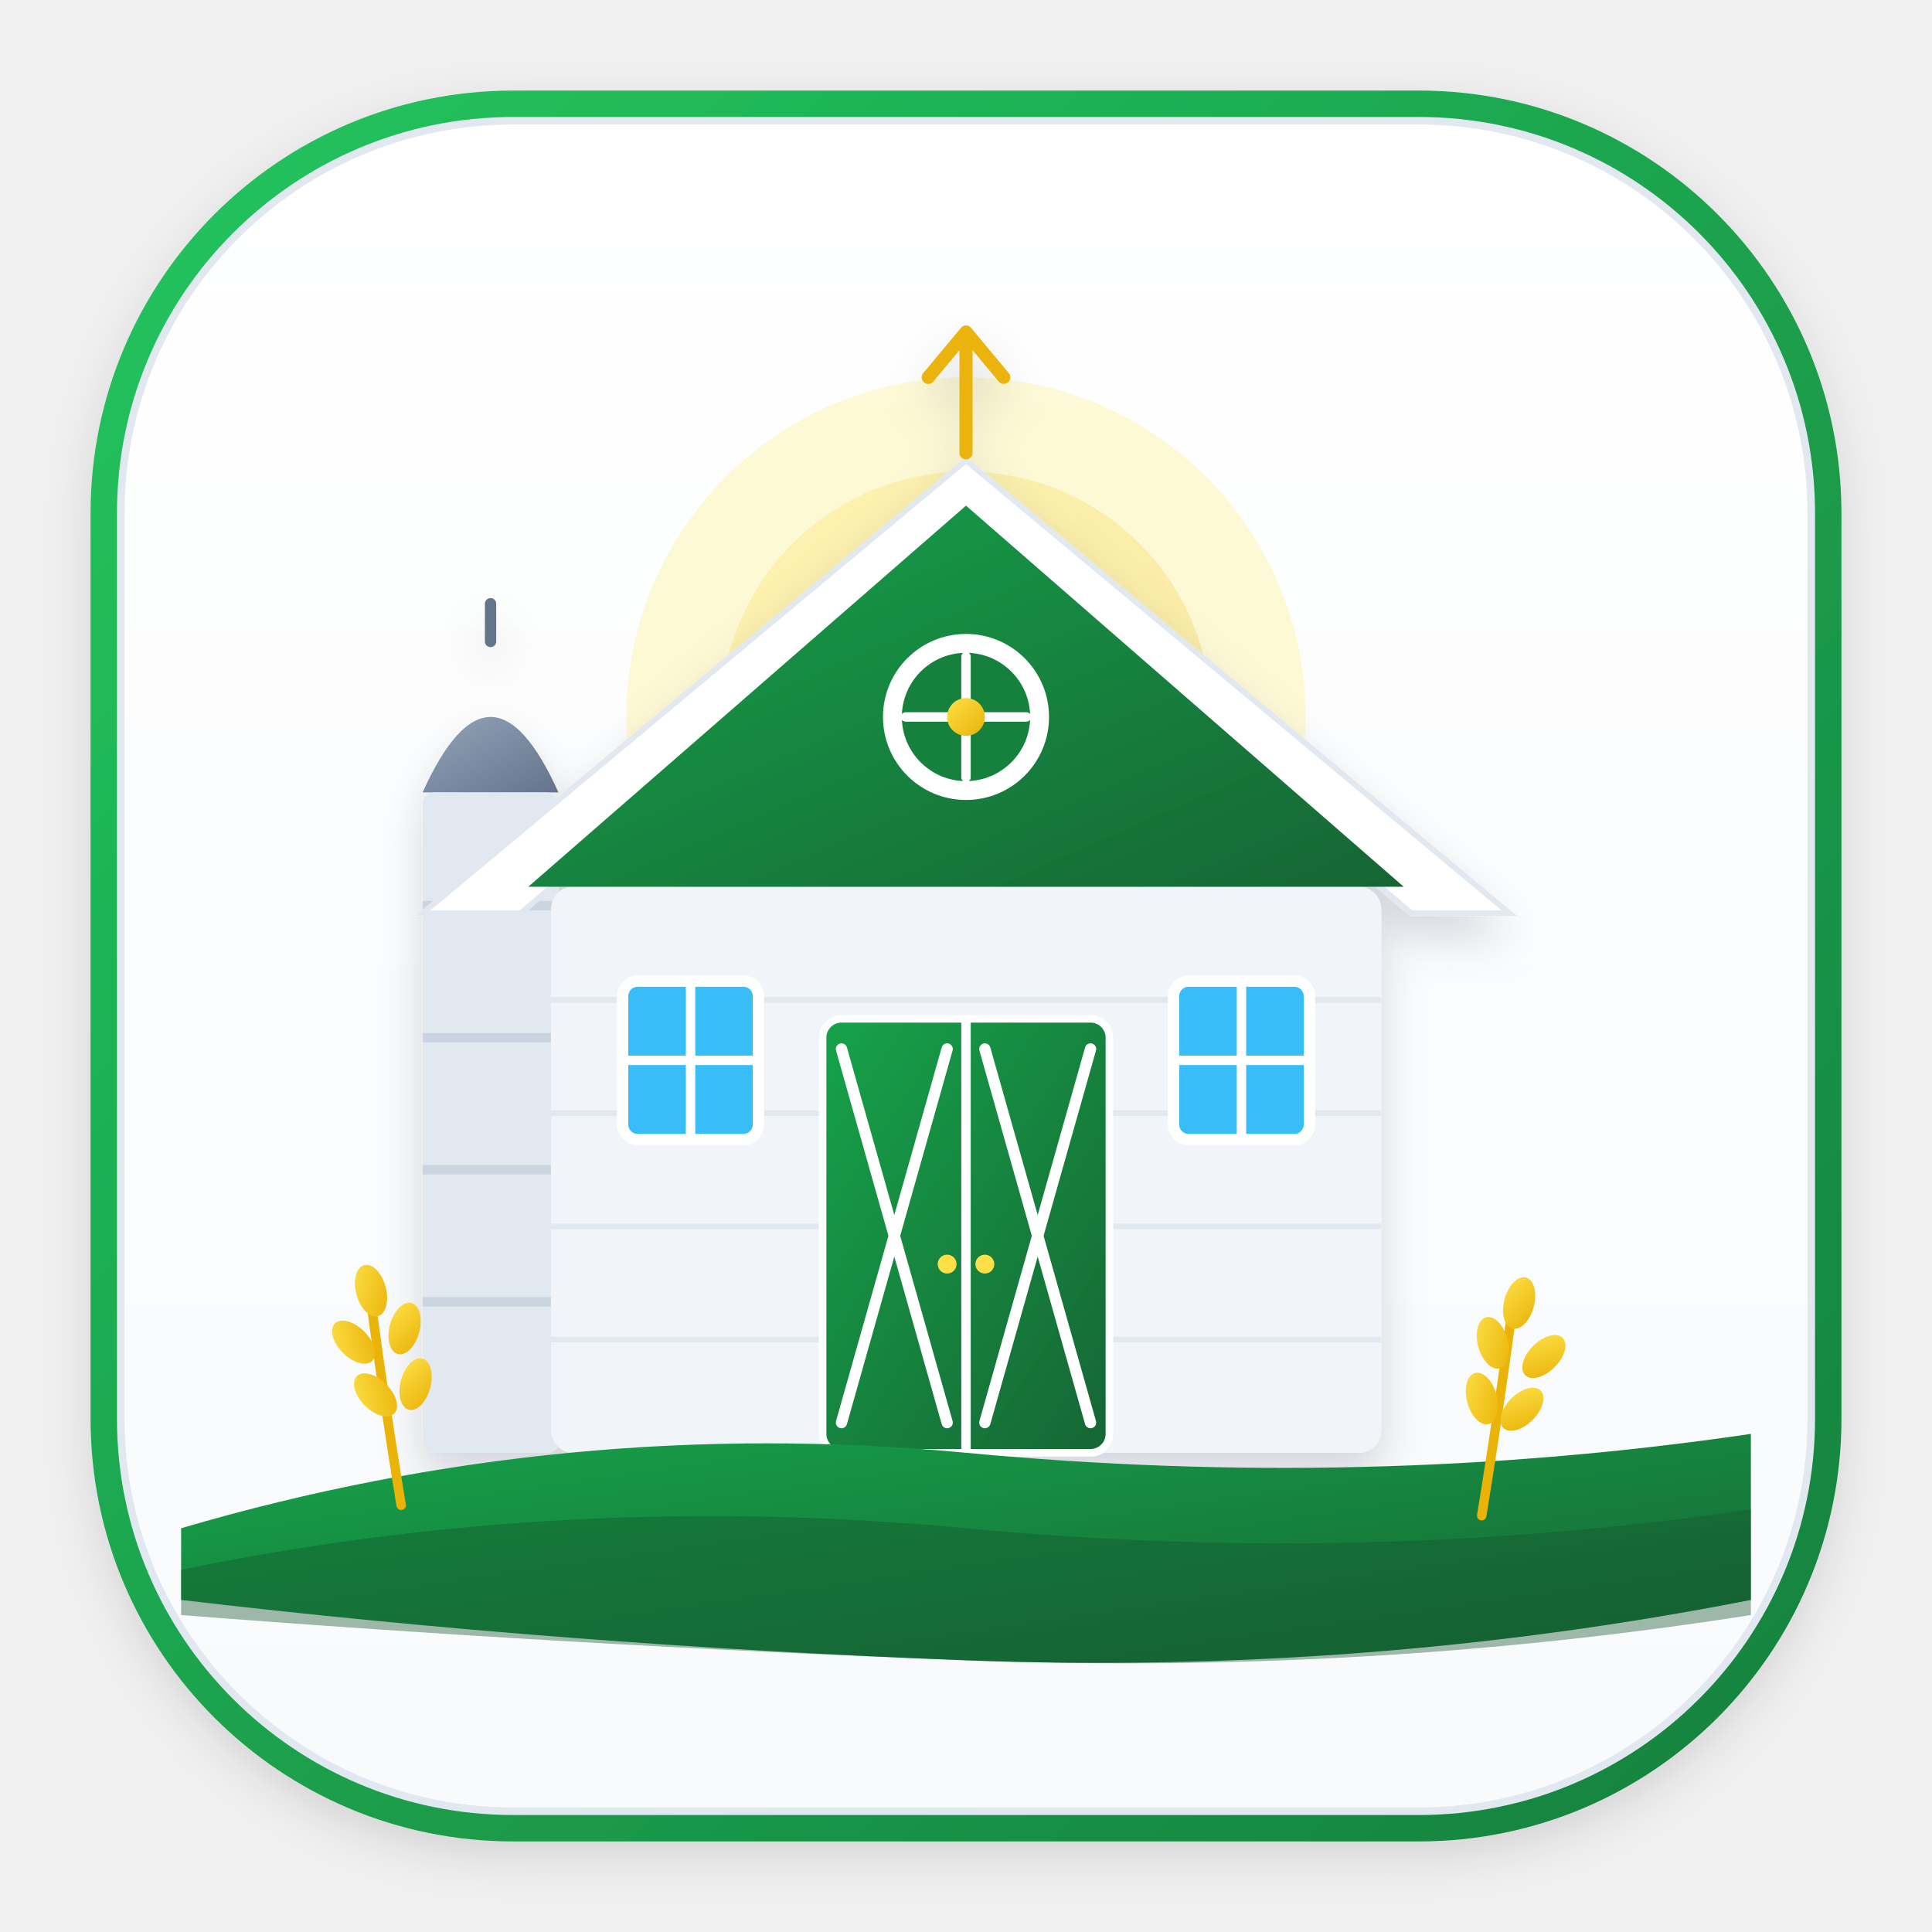
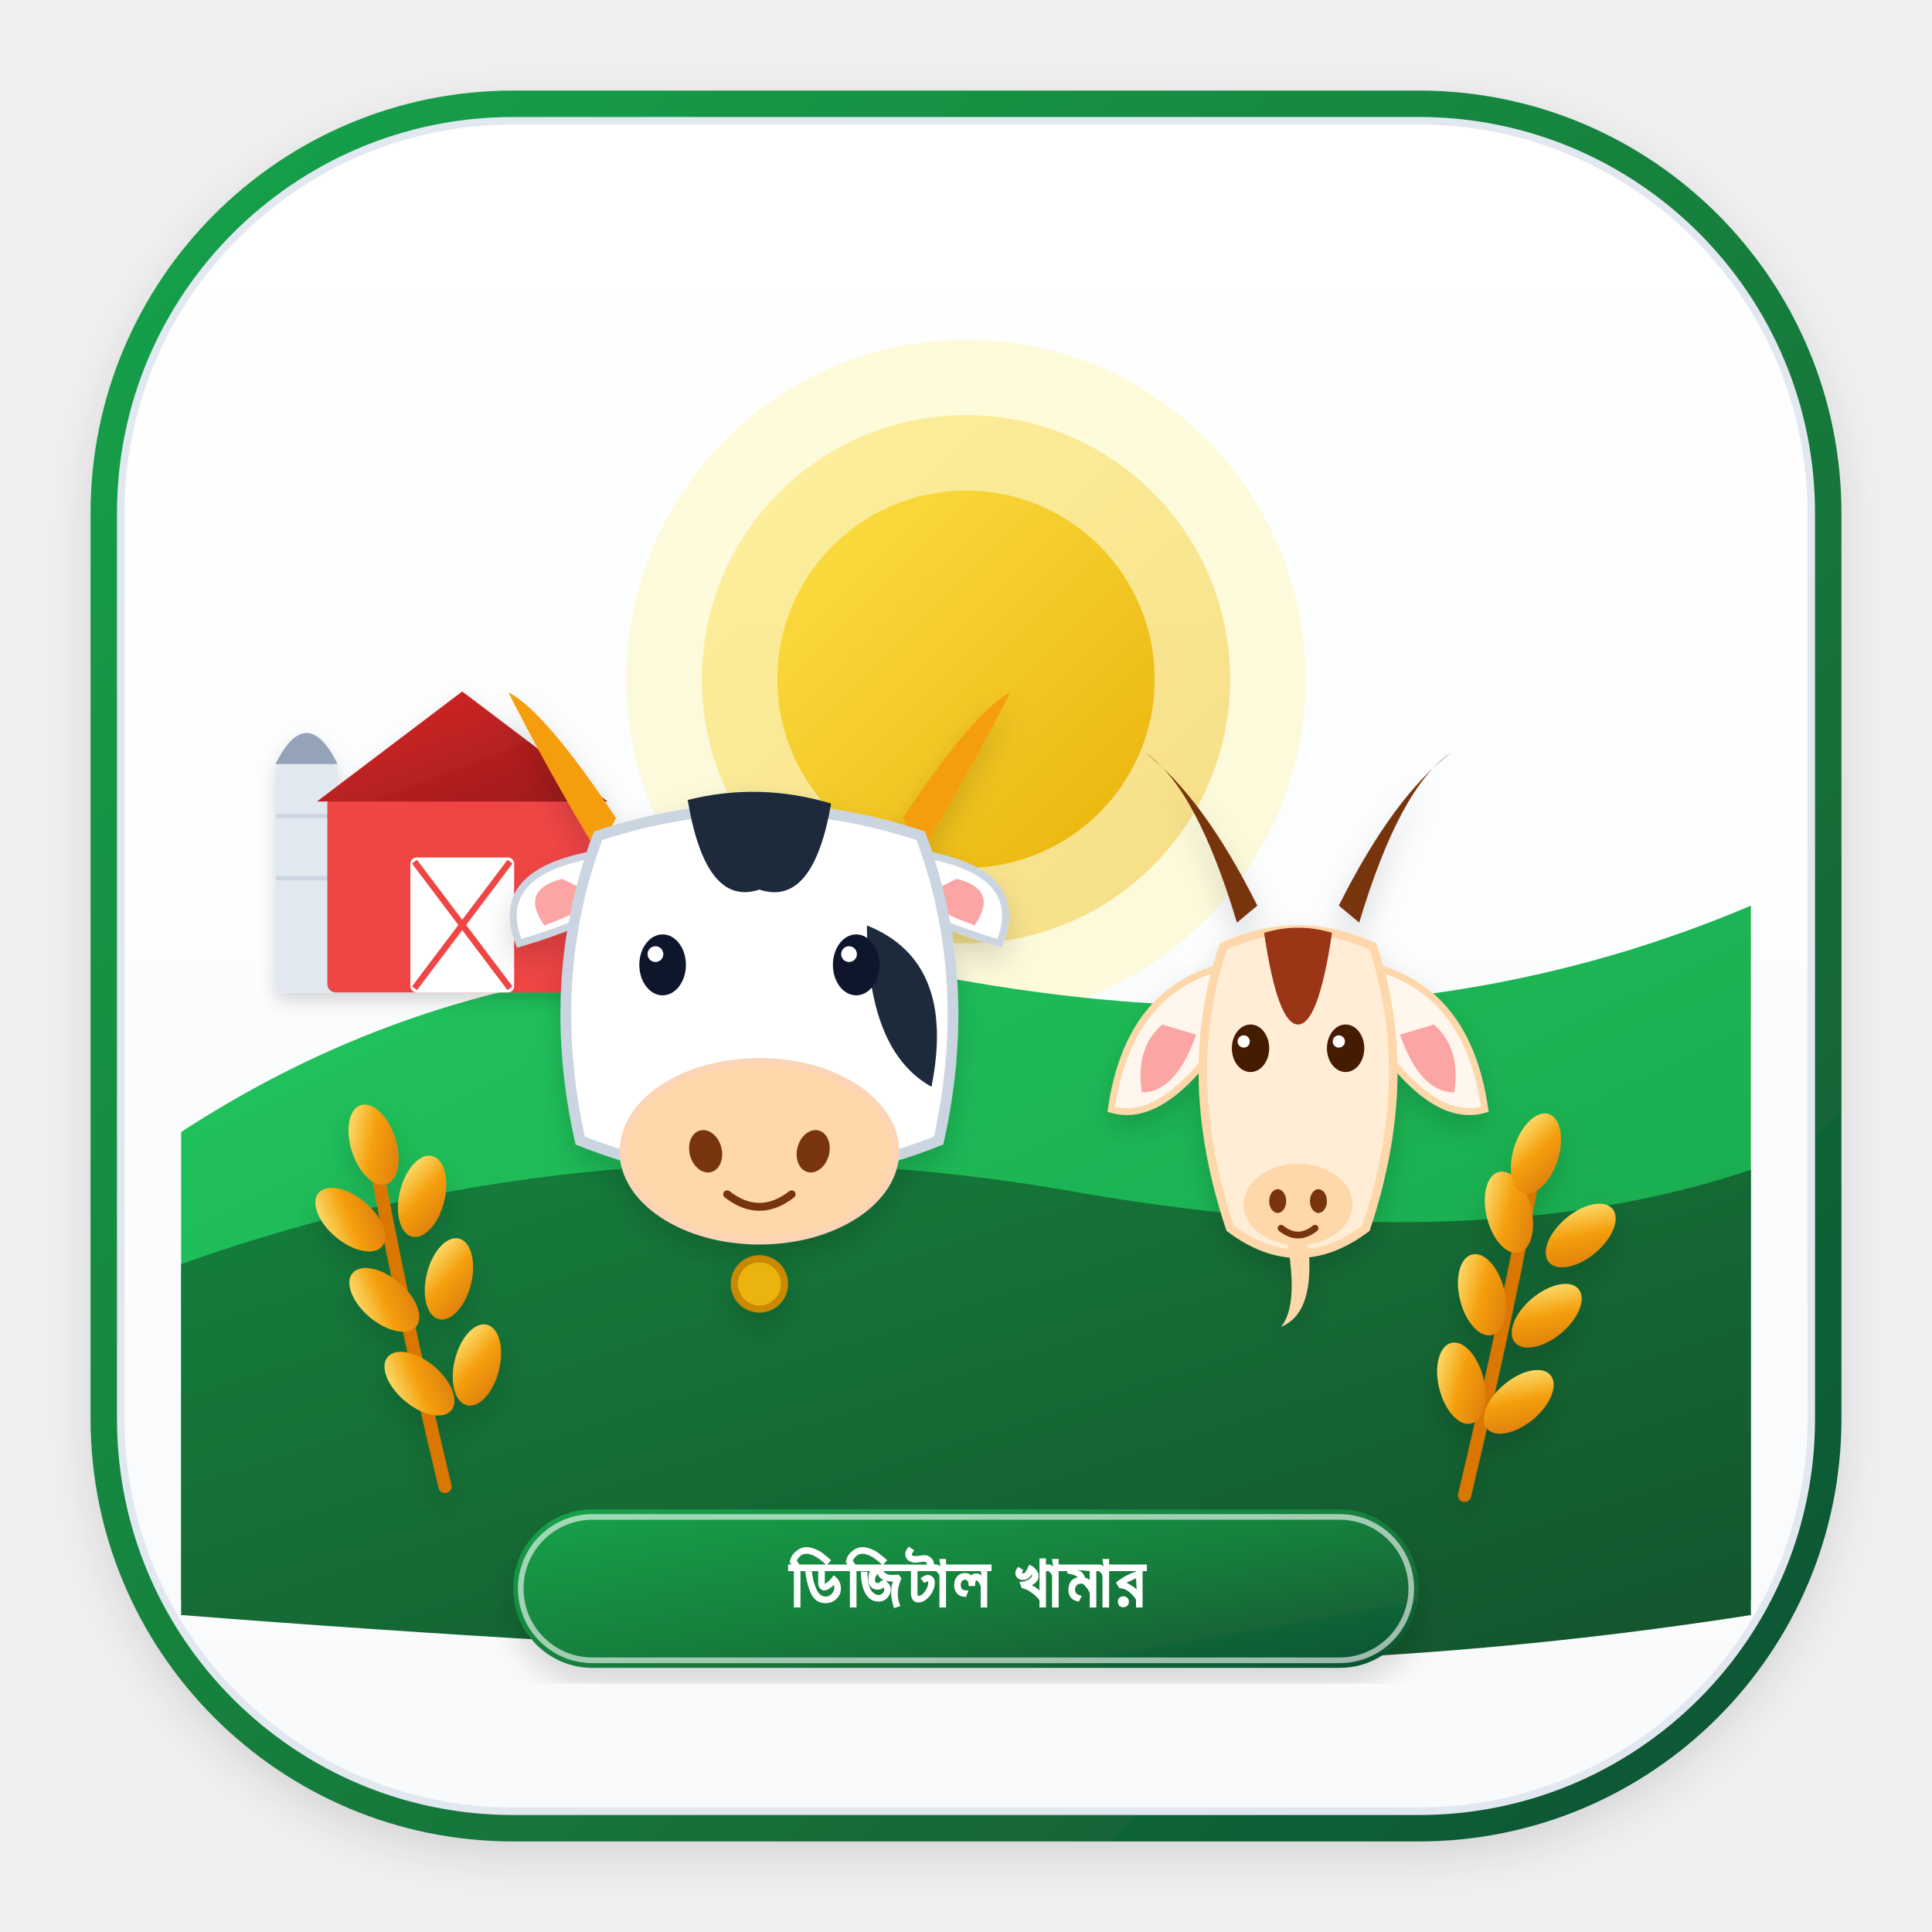
<svg xmlns="http://www.w3.org/2000/svg" width="512" height="512" viewBox="0 0 512 512">
  <defs>
    <linearGradient id="cardGrad" x1="0%" y1="0%" x2="0%" y2="100%">
      <stop offset="0%" stop-color="#ffffff" />
      <stop offset="100%" stop-color="#f8fafc" />
    </linearGradient>
    <linearGradient id="rimGrad" x1="0%" y1="0%" x2="100%" y2="100%">
-       <stop offset="0%" stop-color="#22c55e" />
-       <stop offset="100%" stop-color="#15803d" />
+       <stop offset="0%" stop-color="#16a34a" />
+       <stop offset="50%" stop-color="#15803d" />
+       <stop offset="100%" stop-color="#0f5132" />
    </linearGradient>
-     <linearGradient id="roofGrad" x1="0%" y1="0%" x2="100%" y2="100%">
-       <stop offset="0%" stop-color="#16a34a" />
-       <stop offset="100%" stop-color="#166534" />
-     </linearGradient>
-     <linearGradient id="siloDomeGrad" x1="0%" y1="0%" x2="100%" y2="100%">
-       <stop offset="0%" stop-color="#94a3b8" />
-       <stop offset="100%" stop-color="#64748b" />
-     </linearGradient>
-     <linearGradient id="goldGrad" x1="0%" y1="0%" x2="100%" y2="100%">
+     <linearGradient id="sunGrad" x1="0%" y1="0%" x2="100%" y2="100%">
      <stop offset="0%" stop-color="#fde047" />
      <stop offset="100%" stop-color="#eab308" />
    </linearGradient>
+     <linearGradient id="fieldGrad1" x1="0%" y1="0%" x2="100%" y2="100%">
+       <stop offset="0%" stop-color="#22c55e" />
+       <stop offset="100%" stop-color="#16a34a" />
+     </linearGradient>
+     <linearGradient id="fieldGrad2" x1="0%" y1="0%" x2="100%" y2="100%">
+       <stop offset="0%" stop-color="#15803d" />
+       <stop offset="100%" stop-color="#14532d" />
+     </linearGradient>
+     <linearGradient id="barnRoofGrad" x1="0%" y1="0%" x2="100%" y2="100%">
+       <stop offset="0%" stop-color="#dc2626" />
+       <stop offset="100%" stop-color="#991b1b" />
+     </linearGradient>
+     <linearGradient id="goldWheat" x1="0%" y1="0%" x2="100%" y2="100%">
+       <stop offset="0%" stop-color="#fef08a" />
+       <stop offset="50%" stop-color="#f59e0b" />
+       <stop offset="100%" stop-color="#d97706" />
+     </linearGradient>
    <filter id="badgeShadow" x="-20%" y="-20%" width="140%" height="140%">
-       <feDropShadow dx="0" dy="12" stdDeviation="16" flood-color="#052e16" flood-opacity="0.28" />
+       <feDropShadow dx="0" dy="12" stdDeviation="16" flood-color="#052e16" flood-opacity="0.30" />
      <feDropShadow dx="0" dy="4" stdDeviation="6" flood-color="#000000" flood-opacity="0.12" />
    </filter>
-     <filter id="houseShadow" x="-10%" y="-10%" width="120%" height="120%">
-       <feDropShadow dx="0" dy="6" stdDeviation="6" flood-color="#0f172a" flood-opacity="0.15" />
+     <filter id="elementShadow" x="-10%" y="-10%" width="120%" height="120%">
+       <feDropShadow dx="0" dy="4" stdDeviation="4" flood-color="#000000" flood-opacity="0.15" />
    </filter>
  </defs>
  <g filter="url(#badgeShadow)">
    <rect x="24" y="24" width="464" height="464" rx="112" fill="url(#rimGrad)" />
    <rect x="32" y="32" width="448" height="448" rx="104" fill="url(#cardGrad)" />
    <rect x="32" y="32" width="448" height="448" rx="104" fill="none" stroke="#e2e8f0" stroke-width="2" />
  </g>
-   <circle cx="256" cy="190" r="90" fill="#fef08a" opacity="0.35" />
-   <circle cx="256" cy="190" r="65" fill="url(#goldGrad)" opacity="0.25" />
-   <g filter="url(#houseShadow)">
-     <g>
-       <path d="M112 210 Q130 170 148 210 Z" fill="url(#siloDomeGrad)" />
-       <line x1="130" y1="170" x2="130" y2="160" stroke="#64748b" stroke-width="3" stroke-linecap="round" />
-       <rect x="112" y="210" width="36" height="175" fill="#e2e8f0" rx="3" />
-       <line x1="112" y1="240" x2="148" y2="240" stroke="#cbd5e1" stroke-width="2.5" />
-       <line x1="112" y1="275" x2="148" y2="275" stroke="#cbd5e1" stroke-width="2.5" />
-       <line x1="112" y1="310" x2="148" y2="310" stroke="#cbd5e1" stroke-width="2.5" />
-       <line x1="112" y1="345" x2="148" y2="345" stroke="#cbd5e1" stroke-width="2.5" />
+   <g>
+     <circle cx="256" cy="180" r="90" fill="#fef9c3" opacity="0.6" />
+     <circle cx="256" cy="180" r="70" fill="url(#sunGrad)" opacity="0.4" />
+     <circle cx="256" cy="180" r="50" fill="url(#sunGrad)" />
+     <path d="M48 300 Q 140 240 256 260 Q 370 280 464 240 L 464 424 Q 362 444 256 440 Q 150 436 48 424 Z" fill="url(#fieldGrad1)" />
+     <path d="M48 335 Q 160 295 280 315 Q 390 335 464 310 L 464 428 Q 362 444 256 440 Q 150 436 48 428 Z" fill="url(#fieldGrad2)" />
+     <g filter="url(#elementShadow)" transform="translate(62, 175) scale(0.55)">
+       <path d="M20 50 Q35 20 50 50 Z" fill="#94a3b8" />
+       <rect x="20" y="50" width="30" height="110" rx="3" fill="#e2e8f0" />
+       <line x1="20" y1="75" x2="50" y2="75" stroke="#cbd5e1" stroke-width="2" />
+       <line x1="20" y1="105" x2="50" y2="105" stroke="#cbd5e1" stroke-width="2" />
+       <rect x="45" y="65" width="130" height="95" rx="4" fill="#ef4444" />
+       <polygon points="110,15 40,68 180,68" fill="url(#barnRoofGrad)" />
+       <rect x="85" y="95" width="50" height="65" rx="3" fill="#ffffff" />
+       <line x1="87" y1="97" x2="133" y2="158" stroke="#ef4444" stroke-width="3" />
+       <line x1="133" y1="97" x2="87" y2="158" stroke="#ef4444" stroke-width="3" />
    </g>
-     <rect x="146" y="235" width="220" height="150" rx="6" fill="#f1f5f9" />
-     <line x1="146" y1="265" x2="366" y2="265" stroke="#e2e8f0" stroke-width="1.5" />
-     <line x1="146" y1="295" x2="366" y2="295" stroke="#e2e8f0" stroke-width="1.5" />
-     <line x1="146" y1="325" x2="366" y2="325" stroke="#e2e8f0" stroke-width="1.5" />
-     <line x1="146" y1="355" x2="366" y2="355" stroke="#e2e8f0" stroke-width="1.5" />
-     <g>
-       <rect x="165" y="260" width="36" height="42" rx="4" fill="#38bdf8" />
-       <rect x="165" y="260" width="36" height="42" rx="4" fill="none" stroke="#ffffff" stroke-width="3" />
-       <line x1="183" y1="260" x2="183" y2="302" stroke="#ffffff" stroke-width="2.5" />
-       <line x1="165" y1="281" x2="201" y2="281" stroke="#ffffff" stroke-width="2.5" />
-       <rect x="311" y="260" width="36" height="42" rx="4" fill="#38bdf8" />
-       <rect x="311" y="260" width="36" height="42" rx="4" fill="none" stroke="#ffffff" stroke-width="3" />
-       <line x1="329" y1="260" x2="329" y2="302" stroke="#ffffff" stroke-width="2.5" />
-       <line x1="311" y1="281" x2="347" y2="281" stroke="#ffffff" stroke-width="2.5" />
+     <g filter="url(#elementShadow)" transform="translate(130, 155) scale(0.95)">
+       <path d="M35 65 Q 15 35 5 30 Q 15 50 30 75 Z" fill="#f59e0b" />
+       <path d="M115 65 Q 135 35 145 30 Q 135 50 120 75 Z" fill="#f59e0b" />
+       <path d="M30 75 Q 0 80 8 100 Q 25 95 40 87 Z" fill="#ffffff" stroke="#cbd5e1" stroke-width="2" />
+       <path d="M20 82 Q 8 85 15 95 Q 26 91 30 87 Z" fill="#fca5a5" />
+       <path d="M120 75 Q 150 80 142 100 Q 125 95 110 87 Z" fill="#ffffff" stroke="#cbd5e1" stroke-width="2" />
+       <path d="M130 82 Q 142 85 135 95 Q 124 91 120 87 Z" fill="#fca5a5" />
+       <path d="M30 70 Q 75 55 120 70 Q 135 110 125 155 Q 75 175 25 155 Q 15 110 30 70 Z" fill="#ffffff" stroke="#cbd5e1" stroke-width="3" />
+       <path d="M55 60 Q 75 55 95 61 Q 90 90 75 85 Q 60 90 55 60 Z" fill="#1e293b" />
+       <path d="M105 95 Q 130 105 123 140 Q 105 130 105 95 Z" fill="#1e293b" />
+       <ellipse cx="48" cy="106" rx="6.5" ry="8.5" fill="#0f172a" />
+       <circle cx="46" cy="103" r="2.2" fill="#ffffff" />
+       <ellipse cx="102" cy="106" rx="6.5" ry="8.5" fill="#0f172a" />
+       <circle cx="100" cy="103" r="2.2" fill="#ffffff" />
+       <ellipse cx="75" cy="158" rx="38" ry="25" fill="#fed7aa" stroke="#fbd5b5" stroke-width="2" />
+       <ellipse cx="60" cy="158" rx="4.5" ry="6" fill="#78350f" transform="rotate(-15 60 158)" />
+       <ellipse cx="90" cy="158" rx="4.5" ry="6" fill="#78350f" transform="rotate(15 90 158)" />
+       <path d="M66 170 Q 75 177 84 170" stroke="#78350f" stroke-width="2.2" fill="none" stroke-linecap="round" />
+       <circle cx="75" cy="195" r="7" fill="#eab308" stroke="#ca8a04" stroke-width="2" />
    </g>
-     <g>
-       <rect x="218" y="270" width="76" height="115" rx="5" fill="url(#roofGrad)" />
-       <rect x="218" y="270" width="76" height="115" rx="5" fill="none" stroke="#ffffff" stroke-width="2" />
-       <line x1="256" y1="270" x2="256" y2="385" stroke="#ffffff" stroke-width="2.5" />
-       <line x1="223" y1="278" x2="251" y2="377" stroke="#ffffff" stroke-width="3" stroke-linecap="round" />
-       <line x1="251" y1="278" x2="223" y2="377" stroke="#ffffff" stroke-width="3" stroke-linecap="round" />
-       <line x1="261" y1="278" x2="289" y2="377" stroke="#ffffff" stroke-width="3" stroke-linecap="round" />
-       <line x1="289" y1="278" x2="261" y2="377" stroke="#ffffff" stroke-width="3" stroke-linecap="round" />
-       <circle cx="251" cy="335" r="2.5" fill="#fde047" />
-       <circle cx="261" cy="335" r="2.5" fill="#fde047" />
+     <g filter="url(#elementShadow)" transform="translate(290, 195) scale(0.9)">
+       <path d="M42 55 Q 30 15 15 5 Q 32 18 48 50 Z" fill="#78350f" />
+       <path d="M78 55 Q 90 15 105 5 Q 88 18 72 50 Z" fill="#78350f" />
+       <path d="M38 68 Q 10 75 5 110 Q 22 115 42 82 Z" fill="#fff7ed" stroke="#fed7aa" stroke-width="2" />
+       <path d="M20 85 Q 12 92 14 105 Q 24 105 30 88 Z" fill="#fca5a5" />
+       <path d="M82 68 Q 110 75 115 110 Q 98 115 78 82 Z" fill="#fff7ed" stroke="#fed7aa" stroke-width="2" />
+       <path d="M100 85 Q 108 92 106 105 Q 96 105 90 88 Z" fill="#fca5a5" />
+       <path d="M38 62 Q 60 52 82 62 Q 95 100 80 145 Q 60 160 40 145 Q 25 100 38 62 Z" fill="#ffedd5" stroke="#fed7aa" stroke-width="2.5" />
+       <path d="M50 58 Q 60 55 70 58 Q 66 85 60 85 Q 54 85 50 58 Z" fill="#9a3412" />
+       <ellipse cx="46" cy="92" rx="5.5" ry="7" fill="#451a03" />
+       <circle cx="44" cy="90" r="1.8" fill="#ffffff" />
+       <ellipse cx="74" cy="92" rx="5.5" ry="7" fill="#451a03" />
+       <circle cx="72" cy="90" r="1.8" fill="#ffffff" />
+       <ellipse cx="60" cy="138" rx="16" ry="12" fill="#fed7aa" />
+       <ellipse cx="54" cy="137" rx="2.5" ry="3.5" fill="#78350f" />
+       <ellipse cx="66" cy="137" rx="2.5" ry="3.5" fill="#78350f" />
+       <path d="M55 145 Q 60 149 65 145" stroke="#78350f" stroke-width="2" fill="none" stroke-linecap="round" />
+       <path d="M57 150 Q 60 168 55 174 Q 65 170 63 150 Z" fill="#fed7aa" />
    </g>
-     <g>
-       <path d="M256 122 L112 242 L138 242 L256 142 L374 242 L400 242 Z" fill="#ffffff" />
-       <path d="M256 122 L112 242 L138 242 L256 142 L374 242 L400 242 Z" fill="none" stroke="#e2e8f0" stroke-width="1.5" />
-       <polygon points="256,134 140,235 372,235" fill="url(#roofGrad)" />
-       <circle cx="256" cy="190" r="22" fill="#ffffff" />
-       <circle cx="256" cy="190" r="18" fill="#15803d" />
-       <circle cx="256" cy="190" r="18" fill="none" stroke="#ffffff" stroke-width="2" />
-       <path d="M256 174 L256 206 M240 190 L272 190" stroke="#ffffff" stroke-width="2.5" stroke-linecap="round" />
-       <circle cx="256" cy="190" r="5" fill="url(#goldGrad)" />
-       <path d="M256 120 L256 92" stroke="#eab308" stroke-width="3.5" stroke-linecap="round" />
-       <path d="M246 100 L256 88 L266 100" fill="none" stroke="#eab308" stroke-width="3.5" stroke-linecap="round" stroke-linejoin="round" />
+     <g filter="url(#elementShadow)">
+       <g transform="translate(68, 305) rotate(-18)">
+         <path d="M20 100 Q 24 50 30 5" stroke="#d97706" stroke-width="3.5" fill="none" stroke-linecap="round" />
+         <ellipse cx="18" cy="25" rx="6" ry="11" transform="rotate(-32 18 25)" fill="url(#goldWheat)" />
+         <ellipse cx="38" cy="25" rx="6" ry="11" transform="rotate(32 38 25)" fill="url(#goldWheat)" />
+         <ellipse cx="20" cy="48" rx="6" ry="11" transform="rotate(-32 20 48)" fill="url(#goldWheat)" />
+         <ellipse cx="38" cy="48" rx="6" ry="11" transform="rotate(32 38 48)" fill="url(#goldWheat)" />
+         <ellipse cx="22" cy="72" rx="6" ry="11" transform="rotate(-32 22 72)" fill="url(#goldWheat)" />
+         <ellipse cx="38" cy="72" rx="6" ry="11" transform="rotate(32 38 72)" fill="url(#goldWheat)" />
+         <ellipse cx="30" cy="8" rx="6" ry="11" fill="url(#goldWheat)" />
+       </g>
+       <g transform="translate(400, 295) rotate(18)">
+         <path d="M20 100 Q 16 50 10 5" stroke="#d97706" stroke-width="3.5" fill="none" stroke-linecap="round" />
+         <ellipse cx="8" cy="25" rx="6" ry="11" transform="rotate(-32 8 25)" fill="url(#goldWheat)" />
+         <ellipse cx="28" cy="25" rx="6" ry="11" transform="rotate(32 28 25)" fill="url(#goldWheat)" />
+         <ellipse cx="8" cy="48" rx="6" ry="11" transform="rotate(-32 8 48)" fill="url(#goldWheat)" />
+         <ellipse cx="26" cy="48" rx="6" ry="11" transform="rotate(32 26 48)" fill="url(#goldWheat)" />
+         <ellipse cx="10" cy="72" rx="6" ry="11" transform="rotate(-32 10 72)" fill="url(#goldWheat)" />
+         <ellipse cx="26" cy="72" rx="6" ry="11" transform="rotate(32 26 72)" fill="url(#goldWheat)" />
+         <ellipse cx="10" cy="8" rx="6" ry="11" fill="url(#goldWheat)" />
+       </g>
    </g>
-   </g>
-   <g>
-     <path d="M48 405 Q150 375 256 385 Q362 395 464 380 L464 424 Q362 444 256 440 Q150 436 48 424 Z" fill="url(#roofGrad)" />
-     <path d="M48 416 Q150 395 256 405 Q362 415 464 400 L464 428 Q362 444 256 440 Q150 436 48 428 Z" fill="#14532d" opacity="0.4" />
-     <g transform="translate(75, 340) rotate(-15)">
-       <path d="M15 65 Q18 35 22 5" stroke="#eab308" stroke-width="2.5" fill="none" stroke-linecap="round" />
-       <ellipse cx="14" cy="20" rx="4" ry="7" transform="rotate(-30 14 20)" fill="url(#goldGrad)" />
-       <ellipse cx="28" cy="20" rx="4" ry="7" transform="rotate(30 28 20)" fill="url(#goldGrad)" />
-       <ellipse cx="16" cy="35" rx="4" ry="7" transform="rotate(-30 16 35)" fill="url(#goldGrad)" />
-       <ellipse cx="27" cy="35" rx="4" ry="7" transform="rotate(30 27 35)" fill="url(#goldGrad)" />
-       <ellipse cx="22" cy="8" rx="4" ry="7" fill="url(#goldGrad)" />
-     </g>
-     <g transform="translate(395, 335) rotate(15)">
-       <path d="M15 65 Q12 35 8 5" stroke="#eab308" stroke-width="2.5" fill="none" stroke-linecap="round" />
-       <ellipse cx="6" cy="20" rx="4" ry="7" transform="rotate(-30 6 20)" fill="url(#goldGrad)" />
-       <ellipse cx="20" cy="20" rx="4" ry="7" transform="rotate(30 20 20)" fill="url(#goldGrad)" />
-       <ellipse cx="7" cy="35" rx="4" ry="7" transform="rotate(-30 7 35)" fill="url(#goldGrad)" />
-       <ellipse cx="18" cy="35" rx="4" ry="7" transform="rotate(30 18 35)" fill="url(#goldGrad)" />
-       <ellipse cx="10" cy="8" rx="4" ry="7" fill="url(#goldGrad)" />
+     <g transform="translate(136, 400)">
+       <rect x="0" y="0" width="240" height="42" rx="21" fill="url(#rimGrad)" filter="url(#elementShadow)" />
+       <rect x="2" y="2" width="236" height="38" rx="19" fill="none" stroke="#ffffff" stroke-width="1.5" opacity="0.6" />
+       <text x="120" y="26" fill="#ffffff" font-family="system-ui, -apple-system, sans-serif" font-size="19" font-weight="900" text-anchor="middle" letter-spacing="1">ডিজিটাল খামার</text>
    </g>
  </g>
</svg>
